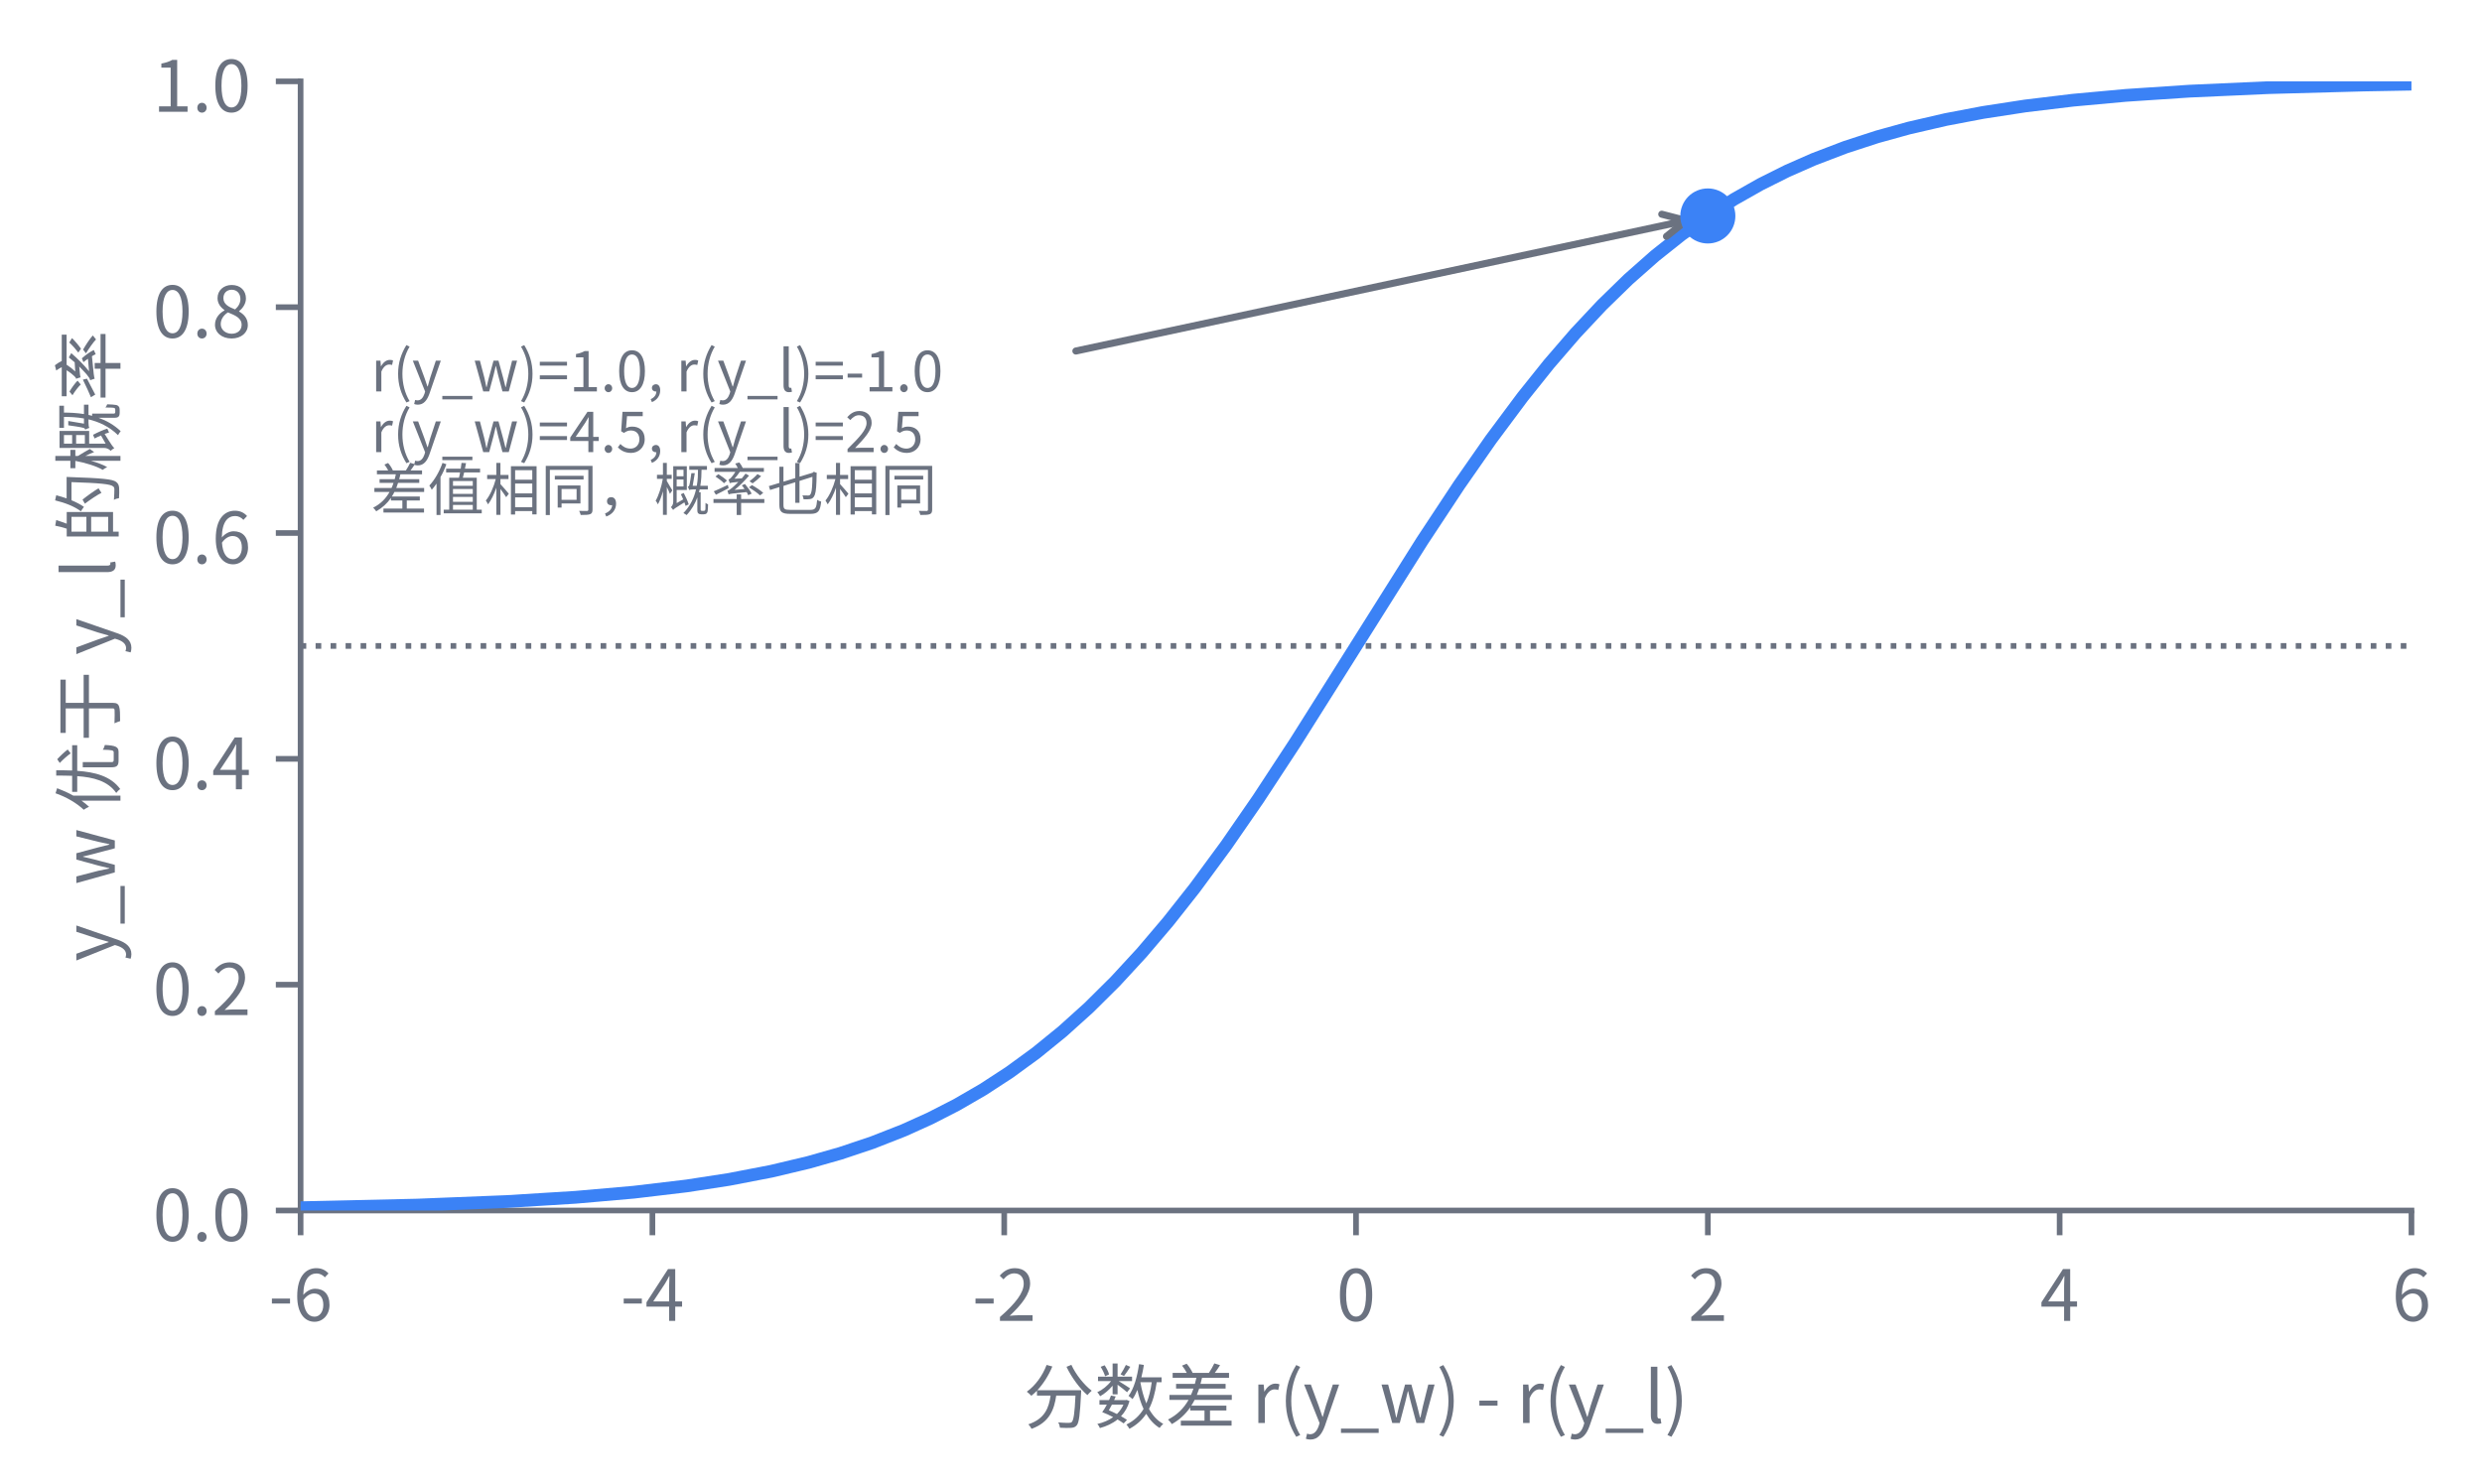
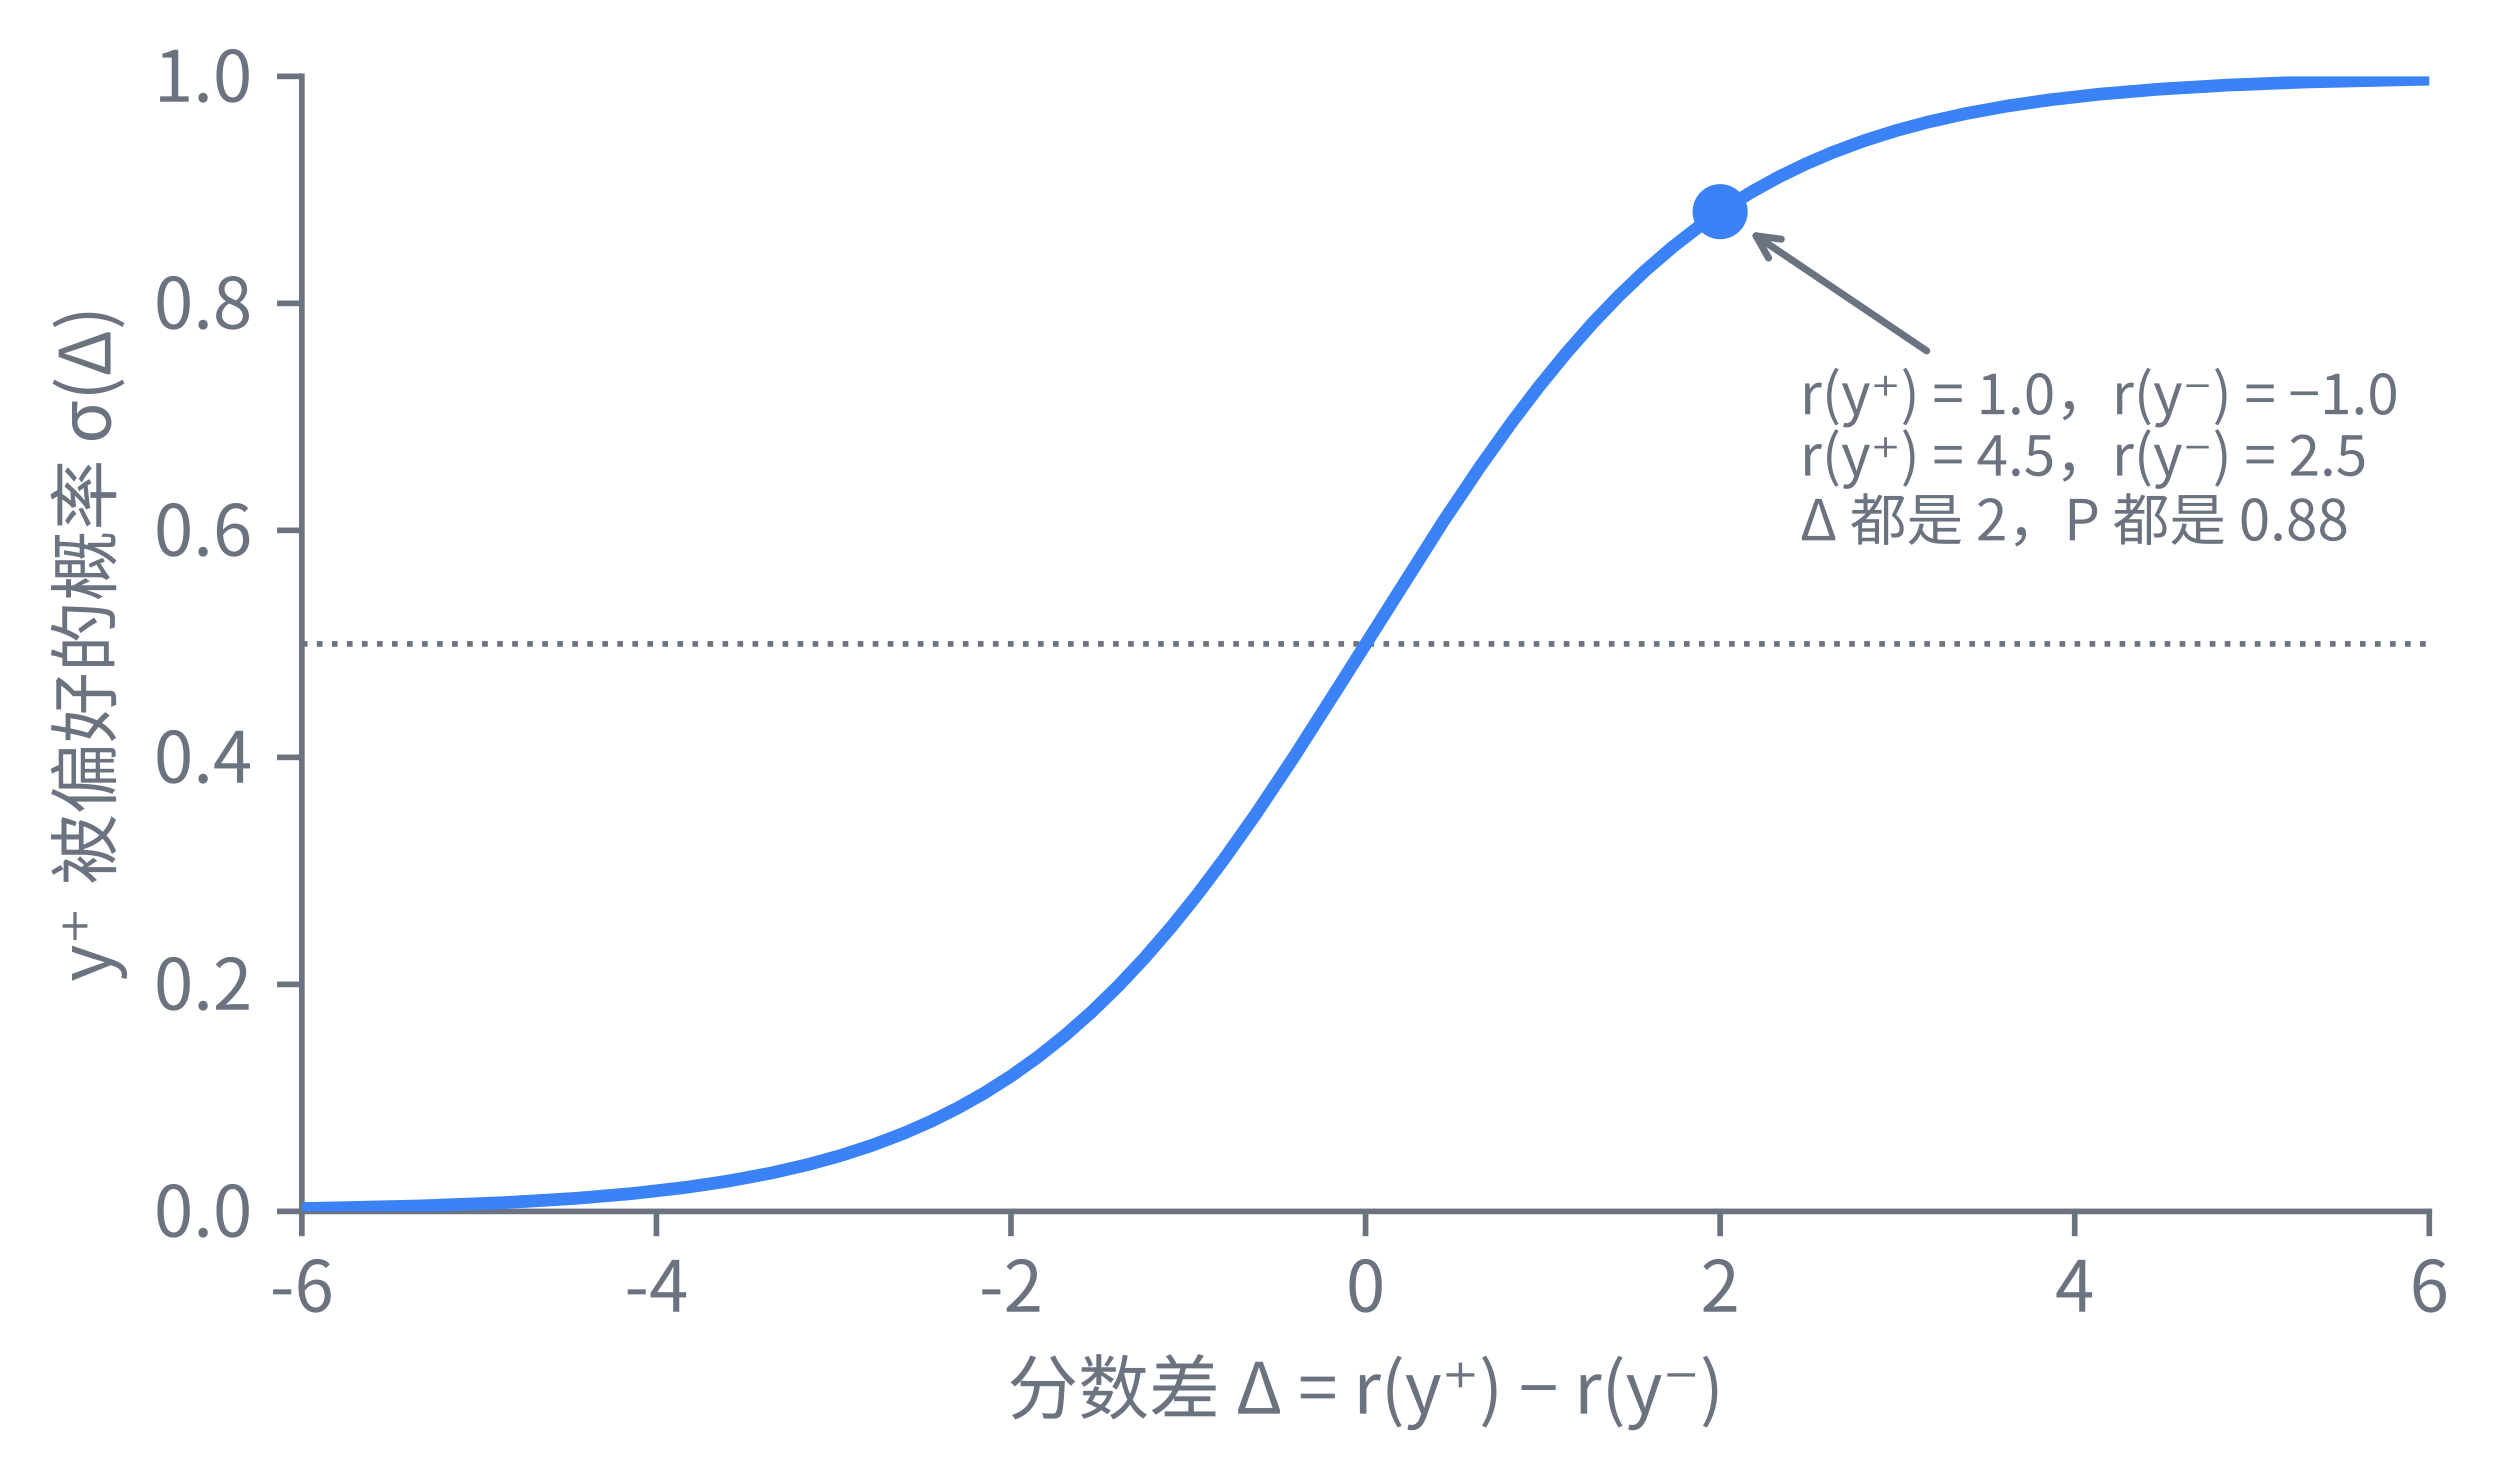
- <svg xmlns="http://www.w3.org/2000/svg" xmlns:xlink="http://www.w3.org/1999/xlink" width="350.766pt" height="209.73pt" viewBox="0 0 350.766 209.73" version="1.1">
+ <svg xmlns="http://www.w3.org/2000/svg" xmlns:xlink="http://www.w3.org/1999/xlink" width="352.8pt" height="208.8pt" viewBox="0 0 352.8 208.8" version="1.1">
  <defs>
    <style type="text/css">*{stroke-linejoin: round; stroke-linecap: butt}</style>
  </defs>
  <g id="figure_1">
    <g id="patch_1">
-       <path d="M 0 209.73  L 350.766 209.73  L 350.766 0  L 0 0  L 0 209.73  z " style="fill: none" />
+       <path d="M 0 208.8 L 352.8 208.8 L 352.8 0 L 0 0 L 0 208.8 z " style="fill: none" />
    </g>
    <g id="axes_1">
      <g id="patch_2">
-         <path d="M 42.481 171.1  L 340.796 171.1  L 340.796 11.5  L 42.481 11.5  L 42.481 171.1  z " style="fill: none" />
+         <path d="M 42.598 170.952 L 342.82 170.952 L 342.82 10.779 L 42.598 10.779 L 42.598 170.952 z " style="fill: none" />
      </g>
      <g id="line2d_1">
-         <path d="M 42.481 91.3  L 340.796 91.3  " clip-path="url(#p3983dac68a)" style="fill: none; stroke-dasharray: 0.8,1.32; stroke-dashoffset: 0; stroke: #6b7280; stroke-width: 0.8" />
+         <path d="M 42.598 90.865 L 342.82 90.865 " clip-path="url(#pe7a52e6d23)" style="fill: none; stroke-dasharray: 0.8,1.32; stroke-dashoffset: 0; stroke: #6b7280; stroke-width: 0.8" />
      </g>
      <g id="matplotlib.axis_1">
        <g id="xtick_1">
          <g id="line2d_2">
            <defs>
-               <path id="me7bef9466b" d="M 0 0  L 0 3.5  " style="stroke: #6b7280; stroke-width: 0.8" />
+               <path id="mf2007ab6d4" d="M 0 0 L 0 3.5 " style="stroke: #6b7280; stroke-width: 0.8" />
            </defs>
            <g>
-               <use xlink:href="#me7bef9466b" x="42.481" y="171.1" style="fill: #6b7280; stroke: #6b7280; stroke-width: 0.8" />
+               <use xlink:href="#mf2007ab6d4" x="42.598" y="170.952" style="fill: #6b7280; stroke: #6b7280; stroke-width: 0.8" />
            </g>
          </g>
          <g id="text_1">
-             <text style="font-size: 10px; font-family: 'PingFang SC', 'Heiti SC', 'STHeiti', 'Noto Sans CJK SC', 'Microsoft YaHei', 'SimHei', 'Arial Unicode MS', 'DejaVu Sans', sans-serif; text-anchor: middle; fill: #6b7280" x="42.481" y="186.7" transform="rotate(-0 42.48125 186.7004)">-6</text>
+             <text style="font-size: 10px; font-family: 'PingFang SC', 'Heiti SC', 'STHeiti', 'Noto Sans CJK SC', 'Microsoft YaHei', 'SimHei', 'Arial Unicode MS', 'DejaVu Sans', sans-serif; text-anchor: middle; fill: #6b7280" x="42.598" y="185.109" transform="rotate(-0 42.59844 185.1094)">-6</text>
          </g>
        </g>
        <g id="xtick_2">
          <g id="line2d_3">
            <g>
-               <use xlink:href="#me7bef9466b" x="92.2" y="171.1" style="fill: #6b7280; stroke: #6b7280; stroke-width: 0.8" />
+               <use xlink:href="#mf2007ab6d4" x="92.635" y="170.952" style="fill: #6b7280; stroke: #6b7280; stroke-width: 0.8" />
            </g>
          </g>
          <g id="text_2">
-             <text style="font-size: 10px; font-family: 'PingFang SC', 'Heiti SC', 'STHeiti', 'Noto Sans CJK SC', 'Microsoft YaHei', 'SimHei', 'Arial Unicode MS', 'DejaVu Sans', sans-serif; text-anchor: middle; fill: #6b7280" x="92.2" y="186.7" transform="rotate(-0 92.20039 186.7004)">-4</text>
+             <text style="font-size: 10px; font-family: 'PingFang SC', 'Heiti SC', 'STHeiti', 'Noto Sans CJK SC', 'Microsoft YaHei', 'SimHei', 'Arial Unicode MS', 'DejaVu Sans', sans-serif; text-anchor: middle; fill: #6b7280" x="92.635" y="185.109" transform="rotate(-0 92.63529 185.1094)">-4</text>
          </g>
        </g>
        <g id="xtick_3">
          <g id="line2d_4">
            <g>
-               <use xlink:href="#me7bef9466b" x="141.92" y="171.1" style="fill: #6b7280; stroke: #6b7280; stroke-width: 0.8" />
+               <use xlink:href="#mf2007ab6d4" x="142.672" y="170.952" style="fill: #6b7280; stroke: #6b7280; stroke-width: 0.8" />
            </g>
          </g>
          <g id="text_3">
-             <text style="font-size: 10px; font-family: 'PingFang SC', 'Heiti SC', 'STHeiti', 'Noto Sans CJK SC', 'Microsoft YaHei', 'SimHei', 'Arial Unicode MS', 'DejaVu Sans', sans-serif; text-anchor: middle; fill: #6b7280" x="141.92" y="186.7" transform="rotate(-0 141.9195 186.7004)">-2</text>
+             <text style="font-size: 10px; font-family: 'PingFang SC', 'Heiti SC', 'STHeiti', 'Noto Sans CJK SC', 'Microsoft YaHei', 'SimHei', 'Arial Unicode MS', 'DejaVu Sans', sans-serif; text-anchor: middle; fill: #6b7280" x="142.672" y="185.109" transform="rotate(-0 142.6721 185.1094)">-2</text>
          </g>
        </g>
        <g id="xtick_4">
          <g id="line2d_5">
            <g>
-               <use xlink:href="#me7bef9466b" x="191.639" y="171.1" style="fill: #6b7280; stroke: #6b7280; stroke-width: 0.8" />
+               <use xlink:href="#mf2007ab6d4" x="192.709" y="170.952" style="fill: #6b7280; stroke: #6b7280; stroke-width: 0.8" />
            </g>
          </g>
          <g id="text_4">
-             <text style="font-size: 10px; font-family: 'PingFang SC', 'Heiti SC', 'STHeiti', 'Noto Sans CJK SC', 'Microsoft YaHei', 'SimHei', 'Arial Unicode MS', 'DejaVu Sans', sans-serif; text-anchor: middle; fill: #6b7280" x="191.639" y="186.7" transform="rotate(-0 191.6387 186.7004)">0</text>
+             <text style="font-size: 10px; font-family: 'PingFang SC', 'Heiti SC', 'STHeiti', 'Noto Sans CJK SC', 'Microsoft YaHei', 'SimHei', 'Arial Unicode MS', 'DejaVu Sans', sans-serif; text-anchor: middle; fill: #6b7280" x="192.709" y="185.109" transform="rotate(-0 192.709 185.1094)">0</text>
          </g>
        </g>
        <g id="xtick_5">
          <g id="line2d_6">
            <g>
-               <use xlink:href="#me7bef9466b" x="241.358" y="171.1" style="fill: #6b7280; stroke: #6b7280; stroke-width: 0.8" />
+               <use xlink:href="#mf2007ab6d4" x="242.746" y="170.952" style="fill: #6b7280; stroke: #6b7280; stroke-width: 0.8" />
            </g>
          </g>
          <g id="text_5">
-             <text style="font-size: 10px; font-family: 'PingFang SC', 'Heiti SC', 'STHeiti', 'Noto Sans CJK SC', 'Microsoft YaHei', 'SimHei', 'Arial Unicode MS', 'DejaVu Sans', sans-serif; text-anchor: middle; fill: #6b7280" x="241.358" y="186.7" transform="rotate(-0 241.3578 186.7004)">2</text>
+             <text style="font-size: 10px; font-family: 'PingFang SC', 'Heiti SC', 'STHeiti', 'Noto Sans CJK SC', 'Microsoft YaHei', 'SimHei', 'Arial Unicode MS', 'DejaVu Sans', sans-serif; text-anchor: middle; fill: #6b7280" x="242.746" y="185.109" transform="rotate(-0 242.7458 185.1094)">2</text>
          </g>
        </g>
        <g id="xtick_6">
          <g id="line2d_7">
            <g>
-               <use xlink:href="#me7bef9466b" x="291.077" y="171.1" style="fill: #6b7280; stroke: #6b7280; stroke-width: 0.8" />
+               <use xlink:href="#mf2007ab6d4" x="292.783" y="170.952" style="fill: #6b7280; stroke: #6b7280; stroke-width: 0.8" />
            </g>
          </g>
          <g id="text_6">
-             <text style="font-size: 10px; font-family: 'PingFang SC', 'Heiti SC', 'STHeiti', 'Noto Sans CJK SC', 'Microsoft YaHei', 'SimHei', 'Arial Unicode MS', 'DejaVu Sans', sans-serif; text-anchor: middle; fill: #6b7280" x="291.077" y="186.7" transform="rotate(-0 291.077 186.7004)">4</text>
+             <text style="font-size: 10px; font-family: 'PingFang SC', 'Heiti SC', 'STHeiti', 'Noto Sans CJK SC', 'Microsoft YaHei', 'SimHei', 'Arial Unicode MS', 'DejaVu Sans', sans-serif; text-anchor: middle; fill: #6b7280" x="292.783" y="185.109" transform="rotate(-0 292.7827 185.1094)">4</text>
          </g>
        </g>
        <g id="xtick_7">
          <g id="line2d_8">
            <g>
-               <use xlink:href="#me7bef9466b" x="340.796" y="171.1" style="fill: #6b7280; stroke: #6b7280; stroke-width: 0.8" />
+               <use xlink:href="#mf2007ab6d4" x="342.82" y="170.952" style="fill: #6b7280; stroke: #6b7280; stroke-width: 0.8" />
            </g>
          </g>
          <g id="text_7">
-             <text style="font-size: 10px; font-family: 'PingFang SC', 'Heiti SC', 'STHeiti', 'Noto Sans CJK SC', 'Microsoft YaHei', 'SimHei', 'Arial Unicode MS', 'DejaVu Sans', sans-serif; text-anchor: middle; fill: #6b7280" x="340.796" y="186.7" transform="rotate(-0 340.7961 186.7004)">6</text>
+             <text style="font-size: 10px; font-family: 'PingFang SC', 'Heiti SC', 'STHeiti', 'Noto Sans CJK SC', 'Microsoft YaHei', 'SimHei', 'Arial Unicode MS', 'DejaVu Sans', sans-serif; text-anchor: middle; fill: #6b7280" x="342.82" y="185.109" transform="rotate(-0 342.8195 185.1094)">6</text>
          </g>
        </g>
        <g id="text_8">
-           <text style="font-size: 10px; font-family: 'PingFang SC', 'Heiti SC', 'STHeiti', 'Noto Sans CJK SC', 'Microsoft YaHei', 'SimHei', 'Arial Unicode MS', 'DejaVu Sans', sans-serif; text-anchor: middle; fill: #6b7280" x="191.639" y="201.13" transform="rotate(-0 191.6387 201.1301)">分数差  r(y_w) - r(y_l)</text>
+           <text style="font-size: 10px; font-family: 'PingFang SC', 'Heiti SC', 'STHeiti', 'Noto Sans CJK SC', 'Microsoft YaHei', 'SimHei', 'Arial Unicode MS', 'DejaVu Sans', sans-serif; text-anchor: middle; fill: #6b7280" x="192.709" y="199.5" transform="rotate(-0 192.709 199.5)">分数差 Δ = r(y⁺) − r(y⁻)</text>
        </g>
      </g>
      <g id="matplotlib.axis_2">
        <g id="ytick_1">
          <g id="line2d_9">
            <defs>
-               <path id="mc34e777870" d="M 0 0  L -3.5 0  " style="stroke: #6b7280; stroke-width: 0.8" />
+               <path id="m74b75e61a7" d="M 0 0 L -3.5 0 " style="stroke: #6b7280; stroke-width: 0.8" />
            </defs>
            <g>
-               <use xlink:href="#mc34e777870" x="42.481" y="171.1" style="fill: #6b7280; stroke: #6b7280; stroke-width: 0.8" />
+               <use xlink:href="#m74b75e61a7" x="42.598" y="170.952" style="fill: #6b7280; stroke: #6b7280; stroke-width: 0.8" />
            </g>
          </g>
          <g id="text_9">
-             <text style="font-size: 10px; font-family: 'PingFang SC', 'Heiti SC', 'STHeiti', 'Noto Sans CJK SC', 'Microsoft YaHei', 'SimHei', 'Arial Unicode MS', 'DejaVu Sans', sans-serif; text-anchor: end; fill: #6b7280" x="35.481" y="175.4" transform="rotate(-0 35.48125 175.4004)">0.0</text>
+             <text style="font-size: 10px; font-family: 'PingFang SC', 'Heiti SC', 'STHeiti', 'Noto Sans CJK SC', 'Microsoft YaHei', 'SimHei', 'Arial Unicode MS', 'DejaVu Sans', sans-serif; text-anchor: end; fill: #6b7280" x="35.598" y="174.53" transform="rotate(-0 35.59844 174.5305)">0.0</text>
          </g>
        </g>
        <g id="ytick_2">
          <g id="line2d_10">
            <g>
-               <use xlink:href="#mc34e777870" x="42.481" y="139.18" style="fill: #6b7280; stroke: #6b7280; stroke-width: 0.8" />
+               <use xlink:href="#m74b75e61a7" x="42.598" y="138.917" style="fill: #6b7280; stroke: #6b7280; stroke-width: 0.8" />
            </g>
          </g>
          <g id="text_10">
-             <text style="font-size: 10px; font-family: 'PingFang SC', 'Heiti SC', 'STHeiti', 'Noto Sans CJK SC', 'Microsoft YaHei', 'SimHei', 'Arial Unicode MS', 'DejaVu Sans', sans-serif; text-anchor: end; fill: #6b7280" x="35.481" y="143.48" transform="rotate(-0 35.48125 143.4803)">0.2</text>
+             <text style="font-size: 10px; font-family: 'PingFang SC', 'Heiti SC', 'STHeiti', 'Noto Sans CJK SC', 'Microsoft YaHei', 'SimHei', 'Arial Unicode MS', 'DejaVu Sans', sans-serif; text-anchor: end; fill: #6b7280" x="35.598" y="142.496" transform="rotate(-0 35.59844 142.4959)">0.2</text>
          </g>
        </g>
        <g id="ytick_3">
          <g id="line2d_11">
            <g>
-               <use xlink:href="#mc34e777870" x="42.481" y="107.26" style="fill: #6b7280; stroke: #6b7280; stroke-width: 0.8" />
+               <use xlink:href="#m74b75e61a7" x="42.598" y="106.882" style="fill: #6b7280; stroke: #6b7280; stroke-width: 0.8" />
            </g>
          </g>
          <g id="text_11">
-             <text style="font-size: 10px; font-family: 'PingFang SC', 'Heiti SC', 'STHeiti', 'Noto Sans CJK SC', 'Microsoft YaHei', 'SimHei', 'Arial Unicode MS', 'DejaVu Sans', sans-serif; text-anchor: end; fill: #6b7280" x="35.481" y="111.56" transform="rotate(-0 35.48125 111.5602)">0.4</text>
+             <text style="font-size: 10px; font-family: 'PingFang SC', 'Heiti SC', 'STHeiti', 'Noto Sans CJK SC', 'Microsoft YaHei', 'SimHei', 'Arial Unicode MS', 'DejaVu Sans', sans-serif; text-anchor: end; fill: #6b7280" x="35.598" y="110.461" transform="rotate(-0 35.59844 110.4614)">0.4</text>
          </g>
        </g>
        <g id="ytick_4">
          <g id="line2d_12">
            <g>
-               <use xlink:href="#mc34e777870" x="42.481" y="75.34" style="fill: #6b7280; stroke: #6b7280; stroke-width: 0.8" />
+               <use xlink:href="#m74b75e61a7" x="42.598" y="74.848" style="fill: #6b7280; stroke: #6b7280; stroke-width: 0.8" />
            </g>
          </g>
          <g id="text_12">
-             <text style="font-size: 10px; font-family: 'PingFang SC', 'Heiti SC', 'STHeiti', 'Noto Sans CJK SC', 'Microsoft YaHei', 'SimHei', 'Arial Unicode MS', 'DejaVu Sans', sans-serif; text-anchor: end; fill: #6b7280" x="35.481" y="79.64" transform="rotate(-0 35.48125 79.64016)">0.6</text>
+             <text style="font-size: 10px; font-family: 'PingFang SC', 'Heiti SC', 'STHeiti', 'Noto Sans CJK SC', 'Microsoft YaHei', 'SimHei', 'Arial Unicode MS', 'DejaVu Sans', sans-serif; text-anchor: end; fill: #6b7280" x="35.598" y="78.427" transform="rotate(-0 35.59844 78.42687)">0.6</text>
          </g>
        </g>
        <g id="ytick_5">
          <g id="line2d_13">
            <g>
-               <use xlink:href="#mc34e777870" x="42.481" y="43.42" style="fill: #6b7280; stroke: #6b7280; stroke-width: 0.8" />
+               <use xlink:href="#m74b75e61a7" x="42.598" y="42.813" style="fill: #6b7280; stroke: #6b7280; stroke-width: 0.8" />
            </g>
          </g>
          <g id="text_13">
-             <text style="font-size: 10px; font-family: 'PingFang SC', 'Heiti SC', 'STHeiti', 'Noto Sans CJK SC', 'Microsoft YaHei', 'SimHei', 'Arial Unicode MS', 'DejaVu Sans', sans-serif; text-anchor: end; fill: #6b7280" x="35.481" y="47.72" transform="rotate(-0 35.48125 47.72008)">0.8</text>
+             <text style="font-size: 10px; font-family: 'PingFang SC', 'Heiti SC', 'STHeiti', 'Noto Sans CJK SC', 'Microsoft YaHei', 'SimHei', 'Arial Unicode MS', 'DejaVu Sans', sans-serif; text-anchor: end; fill: #6b7280" x="35.598" y="46.392" transform="rotate(-0 35.59844 46.39234)">0.8</text>
          </g>
        </g>
        <g id="ytick_6">
          <g id="line2d_14">
            <g>
-               <use xlink:href="#mc34e777870" x="42.481" y="11.5" style="fill: #6b7280; stroke: #6b7280; stroke-width: 0.8" />
+               <use xlink:href="#m74b75e61a7" x="42.598" y="10.779" style="fill: #6b7280; stroke: #6b7280; stroke-width: 0.8" />
            </g>
          </g>
          <g id="text_14">
-             <text style="font-size: 10px; font-family: 'PingFang SC', 'Heiti SC', 'STHeiti', 'Noto Sans CJK SC', 'Microsoft YaHei', 'SimHei', 'Arial Unicode MS', 'DejaVu Sans', sans-serif; text-anchor: end; fill: #6b7280" x="35.481" y="15.8" transform="rotate(-0 35.48125 15.8)">1.0</text>
+             <text style="font-size: 10px; font-family: 'PingFang SC', 'Heiti SC', 'STHeiti', 'Noto Sans CJK SC', 'Microsoft YaHei', 'SimHei', 'Arial Unicode MS', 'DejaVu Sans', sans-serif; text-anchor: end; fill: #6b7280" x="35.598" y="14.358" transform="rotate(-0 35.59844 14.35781)">1.0</text>
          </g>
        </g>
        <g id="text_15">
-           <text style="font-size: 10px; font-family: 'PingFang SC', 'Heiti SC', 'STHeiti', 'Noto Sans CJK SC', 'Microsoft YaHei', 'SimHei', 'Arial Unicode MS', 'DejaVu Sans', sans-serif; text-anchor: middle; fill: #6b7280" x="16.23" y="91.3" transform="rotate(-90 16.22969 91.3002)">y_w 优于 y_l 的概率</text>
+           <text style="font-size: 10px; font-family: 'PingFang SC', 'Heiti SC', 'STHeiti', 'Noto Sans CJK SC', 'Microsoft YaHei', 'SimHei', 'Arial Unicode MS', 'DejaVu Sans', sans-serif; text-anchor: middle; fill: #6b7280" x="15.598" y="90.865" transform="rotate(-90 15.59844 90.86523)">y⁺ 被偏好的概率 σ(Δ)</text>
        </g>
      </g>
      <g id="patch_3">
-         <path d="M 42.481 171.1  L 42.481 11.5  " style="fill: none; stroke: #6b7280; stroke-width: 0.8; stroke-linejoin: miter; stroke-linecap: square" />
+         <path d="M 42.598 170.952 L 42.598 10.779 " style="fill: none; stroke: #6b7280; stroke-width: 0.8; stroke-linejoin: miter; stroke-linecap: square" />
      </g>
      <g id="patch_4">
-         <path d="M 42.481 171.1  L 340.796 171.1  " style="fill: none; stroke: #6b7280; stroke-width: 0.8; stroke-linejoin: miter; stroke-linecap: square" />
+         <path d="M 42.598 170.952 L 342.82 170.952 " style="fill: none; stroke: #6b7280; stroke-width: 0.8; stroke-linejoin: miter; stroke-linecap: square" />
      </g>
      <g id="line2d_15">
-         <path d="M 42.481 170.706  L 58.93 170.337  L 71.64 169.832  L 81.359 169.232  L 89.584 168.512  L 97.06 167.624  L 103.041 166.704  L 109.023 165.549  L 114.256 164.304  L 118.742 163.028  L 123.228 161.527  L 127.714 159.769  L 131.452 158.08  L 135.191 156.165  L 138.929 154.001  L 142.667 151.566  L 146.405 148.838  L 150.144 145.798  L 153.882 142.43  L 157.62 138.721  L 161.359 134.667  L 165.097 130.267  L 168.835 125.533  L 173.321 119.439  L 177.807 112.945  L 183.041 104.964  L 190.517 93.1  L 200.984 76.474  L 206.218 68.549  L 210.704 62.117  L 215.19 56.095  L 218.928 51.426  L 222.666 47.095  L 226.405 43.11  L 230.143 39.47  L 233.881 36.168  L 237.62 33.192  L 241.358 30.525  L 245.096 28.146  L 248.834 26.033  L 252.573 24.165  L 256.311 22.519  L 260.797 20.806  L 265.283 19.345  L 269.769 18.103  L 275.002 16.892  L 280.236 15.897  L 286.217 14.977  L 292.946 14.166  L 300.423 13.482  L 309.395 12.887  L 320.609 12.386  L 334.067 12.017  L 340.796 11.895  L 340.796 11.895  " clip-path="url(#p3983dac68a)" style="fill: none; stroke: #3b82f6; stroke-width: 1.8; stroke-linecap: square" />
+         <path d="M 42.598 170.556 L 59.152 170.186 L 71.191 169.716 L 80.973 169.132 L 89.249 168.43 L 96.774 167.563 L 102.793 166.666 L 108.813 165.54 L 114.08 164.325 L 118.594 163.079 L 123.109 161.612 L 127.623 159.893 L 131.386 158.241 L 135.148 156.366 L 138.91 154.246 L 142.672 151.859 L 146.434 149.181 L 150.196 146.195 L 153.959 142.881 L 157.721 139.229 L 161.483 135.229 L 165.245 130.882 L 169.007 126.197 L 172.769 121.191 L 177.284 114.8 L 182.551 106.904 L 189.323 96.276 L 203.619 73.674 L 208.886 65.839 L 213.401 59.514 L 217.163 54.57 L 220.925 49.951 L 224.687 45.674 L 228.45 41.744 L 232.212 38.16 L 235.974 34.913 L 239.736 31.99 L 243.498 29.372 L 247.26 27.04 L 251.023 24.971 L 254.785 23.142 L 258.547 21.532 L 263.062 19.857 L 267.576 18.43 L 272.091 17.217 L 277.358 16.035 L 283.377 14.94 L 289.397 14.069 L 296.169 13.301 L 304.445 12.599 L 314.227 12.014 L 325.514 11.568 L 340.562 11.212 L 342.82 11.175 L 342.82 11.175 " clip-path="url(#pe7a52e6d23)" style="fill: none; stroke: #3b82f6; stroke-width: 1.8; stroke-linecap: square" />
      </g>
      <g id="patch_5">
-         <path d="M 152.049 49.614  Q 195.726 40.278 238.31 31.176  " style="fill: none; stroke: #6b7280; stroke-linecap: round" />
-         <path d="M 234.847 30.28  L 238.31 31.176  L 235.515 33.41  " style="fill: none; stroke: #6b7280; stroke-linecap: round" />
+         <path d="M 271.89 49.509 Q 259.39 41.087 247.818 33.289 " style="fill: none; stroke: #6b7280; stroke-linecap: round" />
+         <path d="M 249.577 36.404 L 247.818 33.289 L 251.366 33.751 " style="fill: none; stroke: #6b7280; stroke-linecap: round" />
      </g>
      <g id="text_16">
-         <text style="font-size: 8px; font-family: 'PingFang SC', 'Heiti SC', 'STHeiti', 'Noto Sans CJK SC', 'Microsoft YaHei', 'SimHei', 'Arial Unicode MS', 'DejaVu Sans', sans-serif; fill: #6b7280" transform="translate(52.42508 55.3244)">r(y_w)=1.0, r(y_l)=-1.0</text>
-         <text style="font-size: 8px; font-family: 'PingFang SC', 'Heiti SC', 'STHeiti', 'Noto Sans CJK SC', 'Microsoft YaHei', 'SimHei', 'Arial Unicode MS', 'DejaVu Sans', sans-serif; fill: #6b7280" transform="translate(52.42508 63.90815)">r(y_w)=4.5, r(y_l)=2.5</text>
-         <text style="font-size: 8px; font-family: 'PingFang SC', 'Heiti SC', 'STHeiti', 'Noto Sans CJK SC', 'Microsoft YaHei', 'SimHei', 'Arial Unicode MS', 'DejaVu Sans', sans-serif; fill: #6b7280" transform="translate(52.42508 72.14815)">差值相同，概率也相同</text>
+         <text style="font-size: 8px; font-family: 'PingFang SC', 'Heiti SC', 'STHeiti', 'Noto Sans CJK SC', 'Microsoft YaHei', 'SimHei', 'Arial Unicode MS', 'DejaVu Sans', sans-serif; fill: #6b7280" transform="translate(254.0041 58.44936)">r(y⁺) = 1.0，r(y⁻) = −1.0</text>
+         <text style="font-size: 8px; font-family: 'PingFang SC', 'Heiti SC', 'STHeiti', 'Noto Sans CJK SC', 'Microsoft YaHei', 'SimHei', 'Arial Unicode MS', 'DejaVu Sans', sans-serif; fill: #6b7280" transform="translate(254.0041 67.11786)">r(y⁺) = 4.5，r(y⁻) = 2.5</text>
+         <text style="font-size: 8px; font-family: 'PingFang SC', 'Heiti SC', 'STHeiti', 'Noto Sans CJK SC', 'Microsoft YaHei', 'SimHei', 'Arial Unicode MS', 'DejaVu Sans', sans-serif; fill: #6b7280" transform="translate(254.0041 76.25586)">Δ 都是 2，P 都是 0.88</text>
      </g>
      <g id="PathCollection_1">
        <defs>
-           <path id="mb06c219a0f" d="M 0 3.391  C 0.899 3.391 1.762 3.034 2.398 2.398  C 3.034 1.762 3.391 0.899 3.391 0  C 3.391 -0.899 3.034 -1.762 2.398 -2.398  C 1.762 -3.034 0.899 -3.391 0 -3.391  C -0.899 -3.391 -1.762 -3.034 -2.398 -2.398  C -3.034 -1.762 -3.391 -0.899 -3.391 0  C -3.391 0.899 -3.034 1.762 -2.398 2.398  C -1.762 3.034 -0.899 3.391 0 3.391  z " style="stroke: #3b82f6" />
+           <path id="mdbab6c7b59" d="M 0 3.391 C 0.899 3.391 1.762 3.034 2.398 2.398 C 3.034 1.762 3.391 0.899 3.391 0 C 3.391 -0.899 3.034 -1.762 2.398 -2.398 C 1.762 -3.034 0.899 -3.391 0 -3.391 C -0.899 -3.391 -1.762 -3.034 -2.398 -2.398 C -3.034 -1.762 -3.391 -0.899 -3.391 0 C -3.391 0.899 -3.034 1.762 -2.398 2.398 C -1.762 3.034 -0.899 3.391 0 3.391 z " style="stroke: #3b82f6" />
        </defs>
-         <g clip-path="url(#p3983dac68a)">
-           <use xlink:href="#mb06c219a0f" x="241.358" y="30.525" style="fill: #3b82f6; stroke: #3b82f6" />
+         <g clip-path="url(#pe7a52e6d23)">
+           <use xlink:href="#mdbab6c7b59" x="242.746" y="29.872" style="fill: #3b82f6; stroke: #3b82f6" />
        </g>
      </g>
    </g>
  </g>
  <defs>
-     <clipPath id="p3983dac68a">
-       <rect x="42.481" y="11.5" width="298.315" height="159.6" />
+     <clipPath id="pe7a52e6d23">
+       <rect x="42.598" y="10.779" width="300.221" height="160.173" />
    </clipPath>
  </defs>
</svg>
